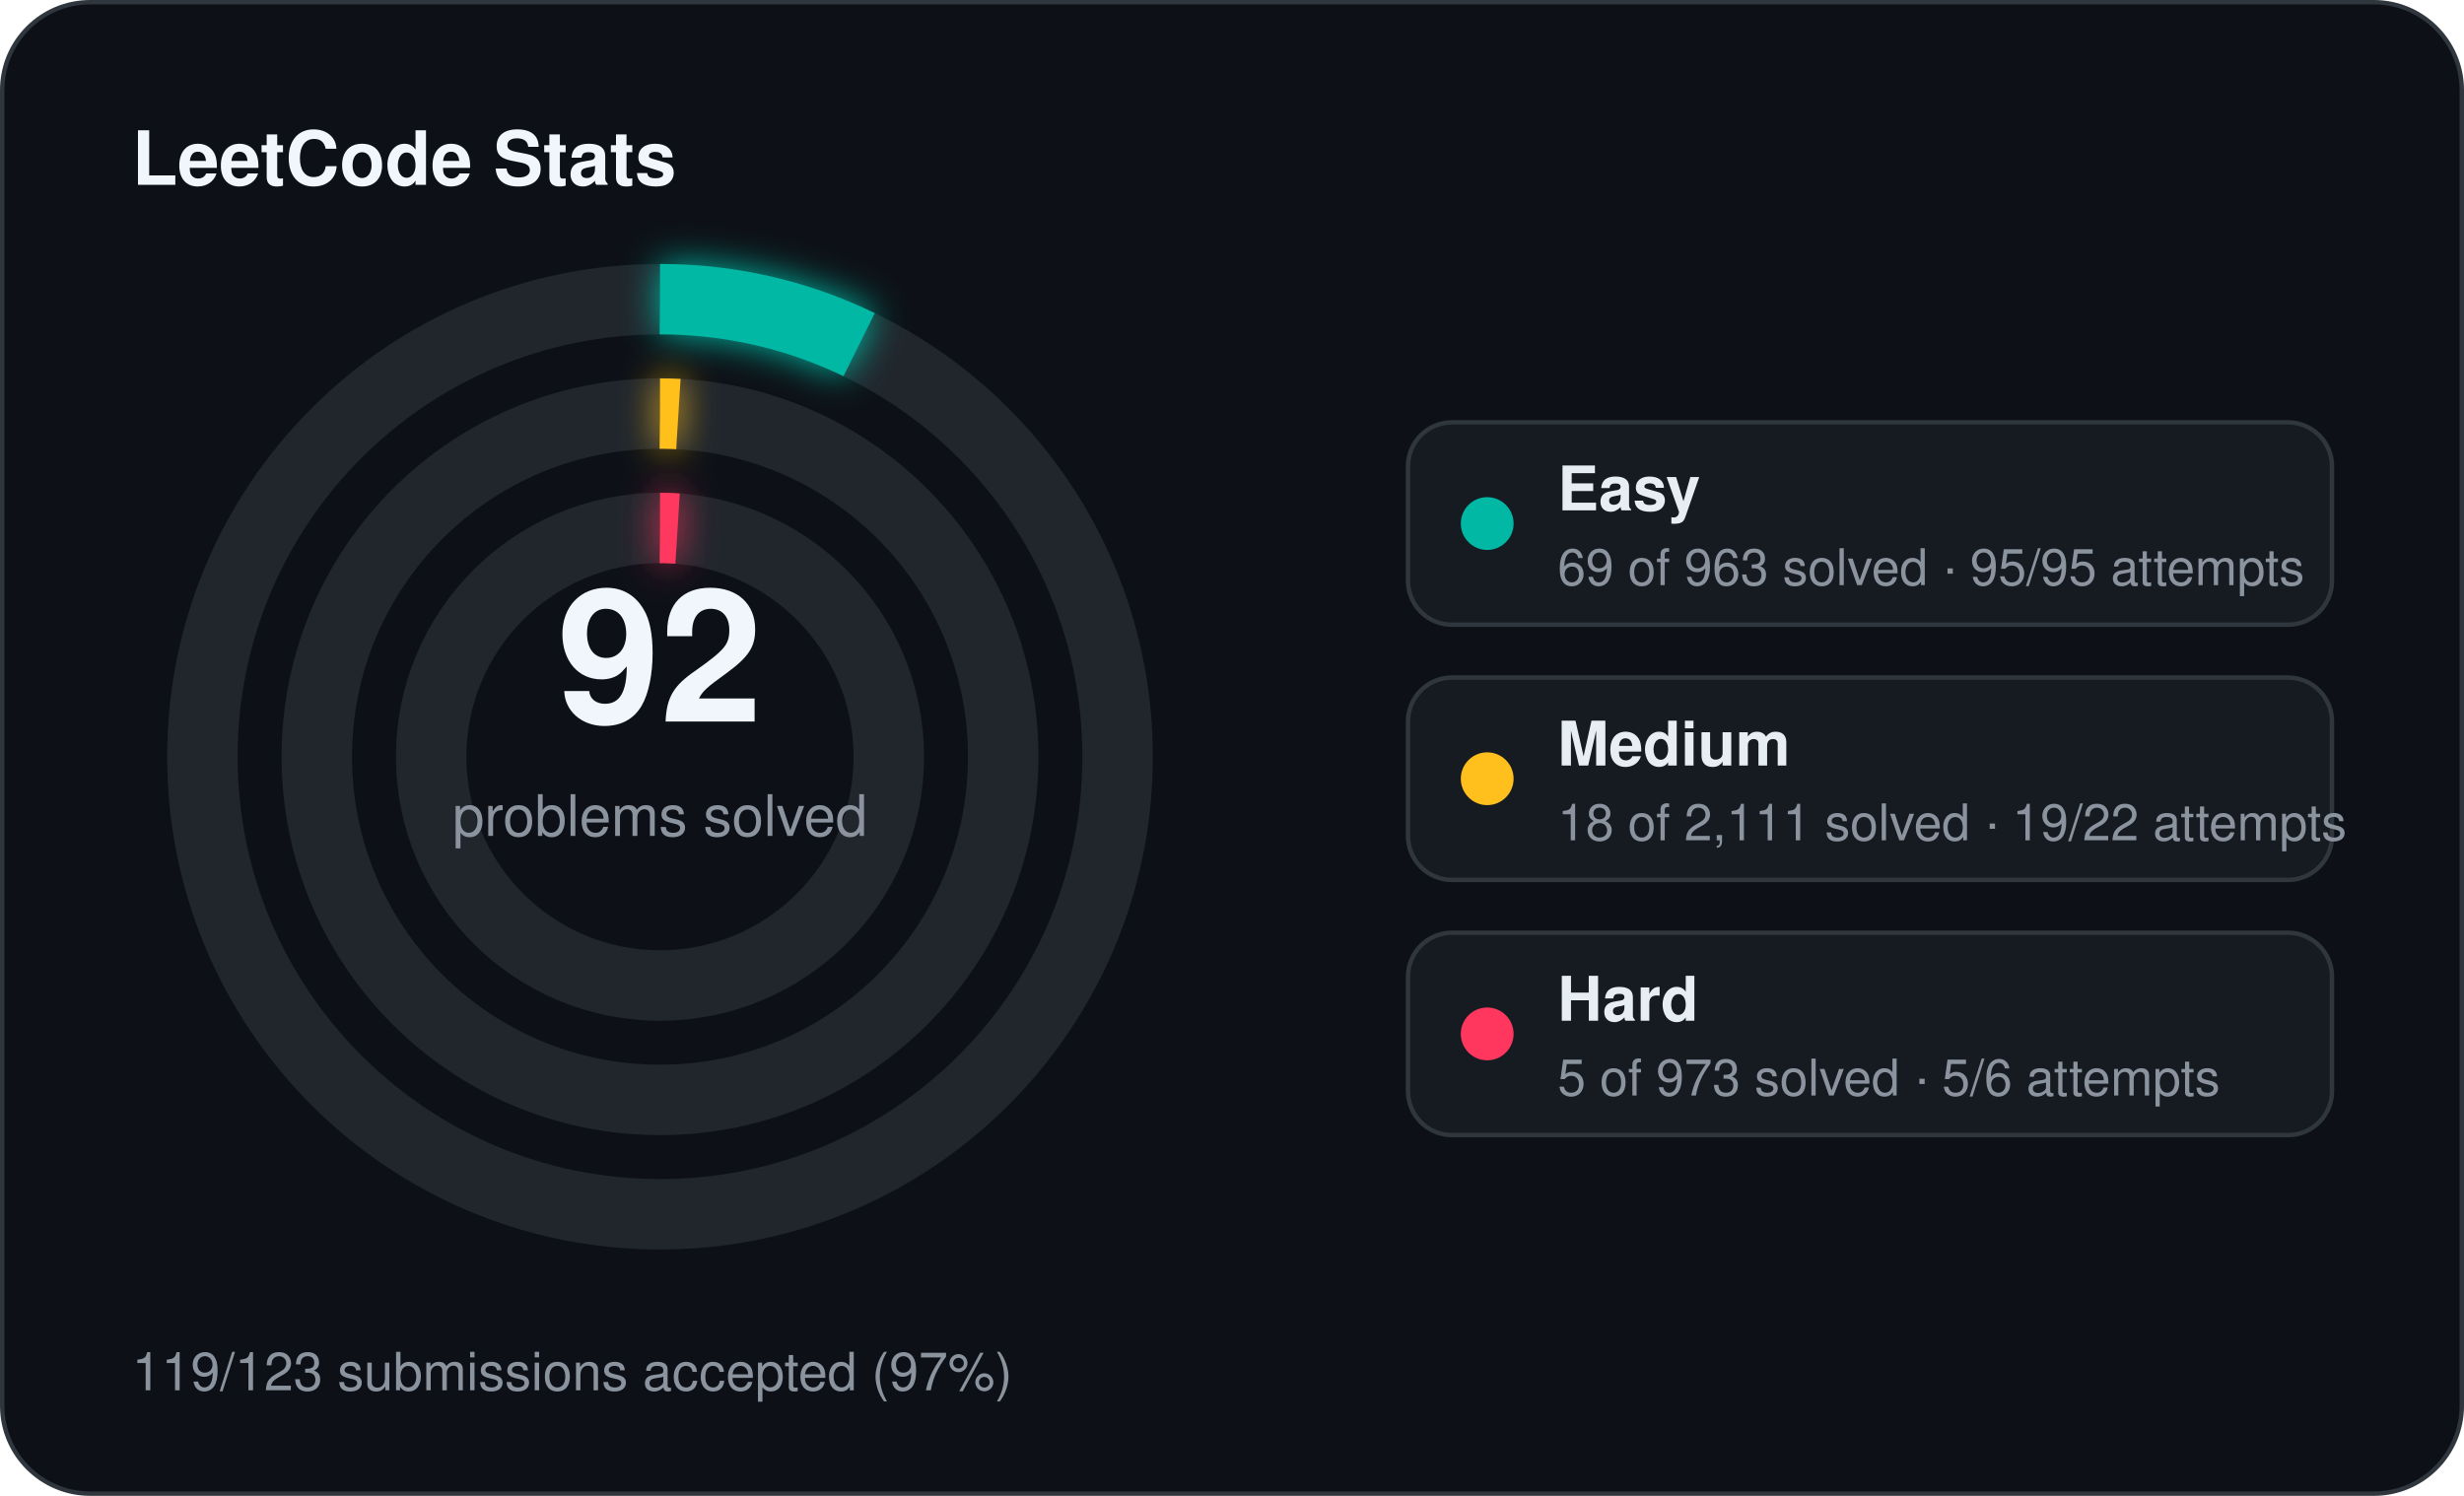
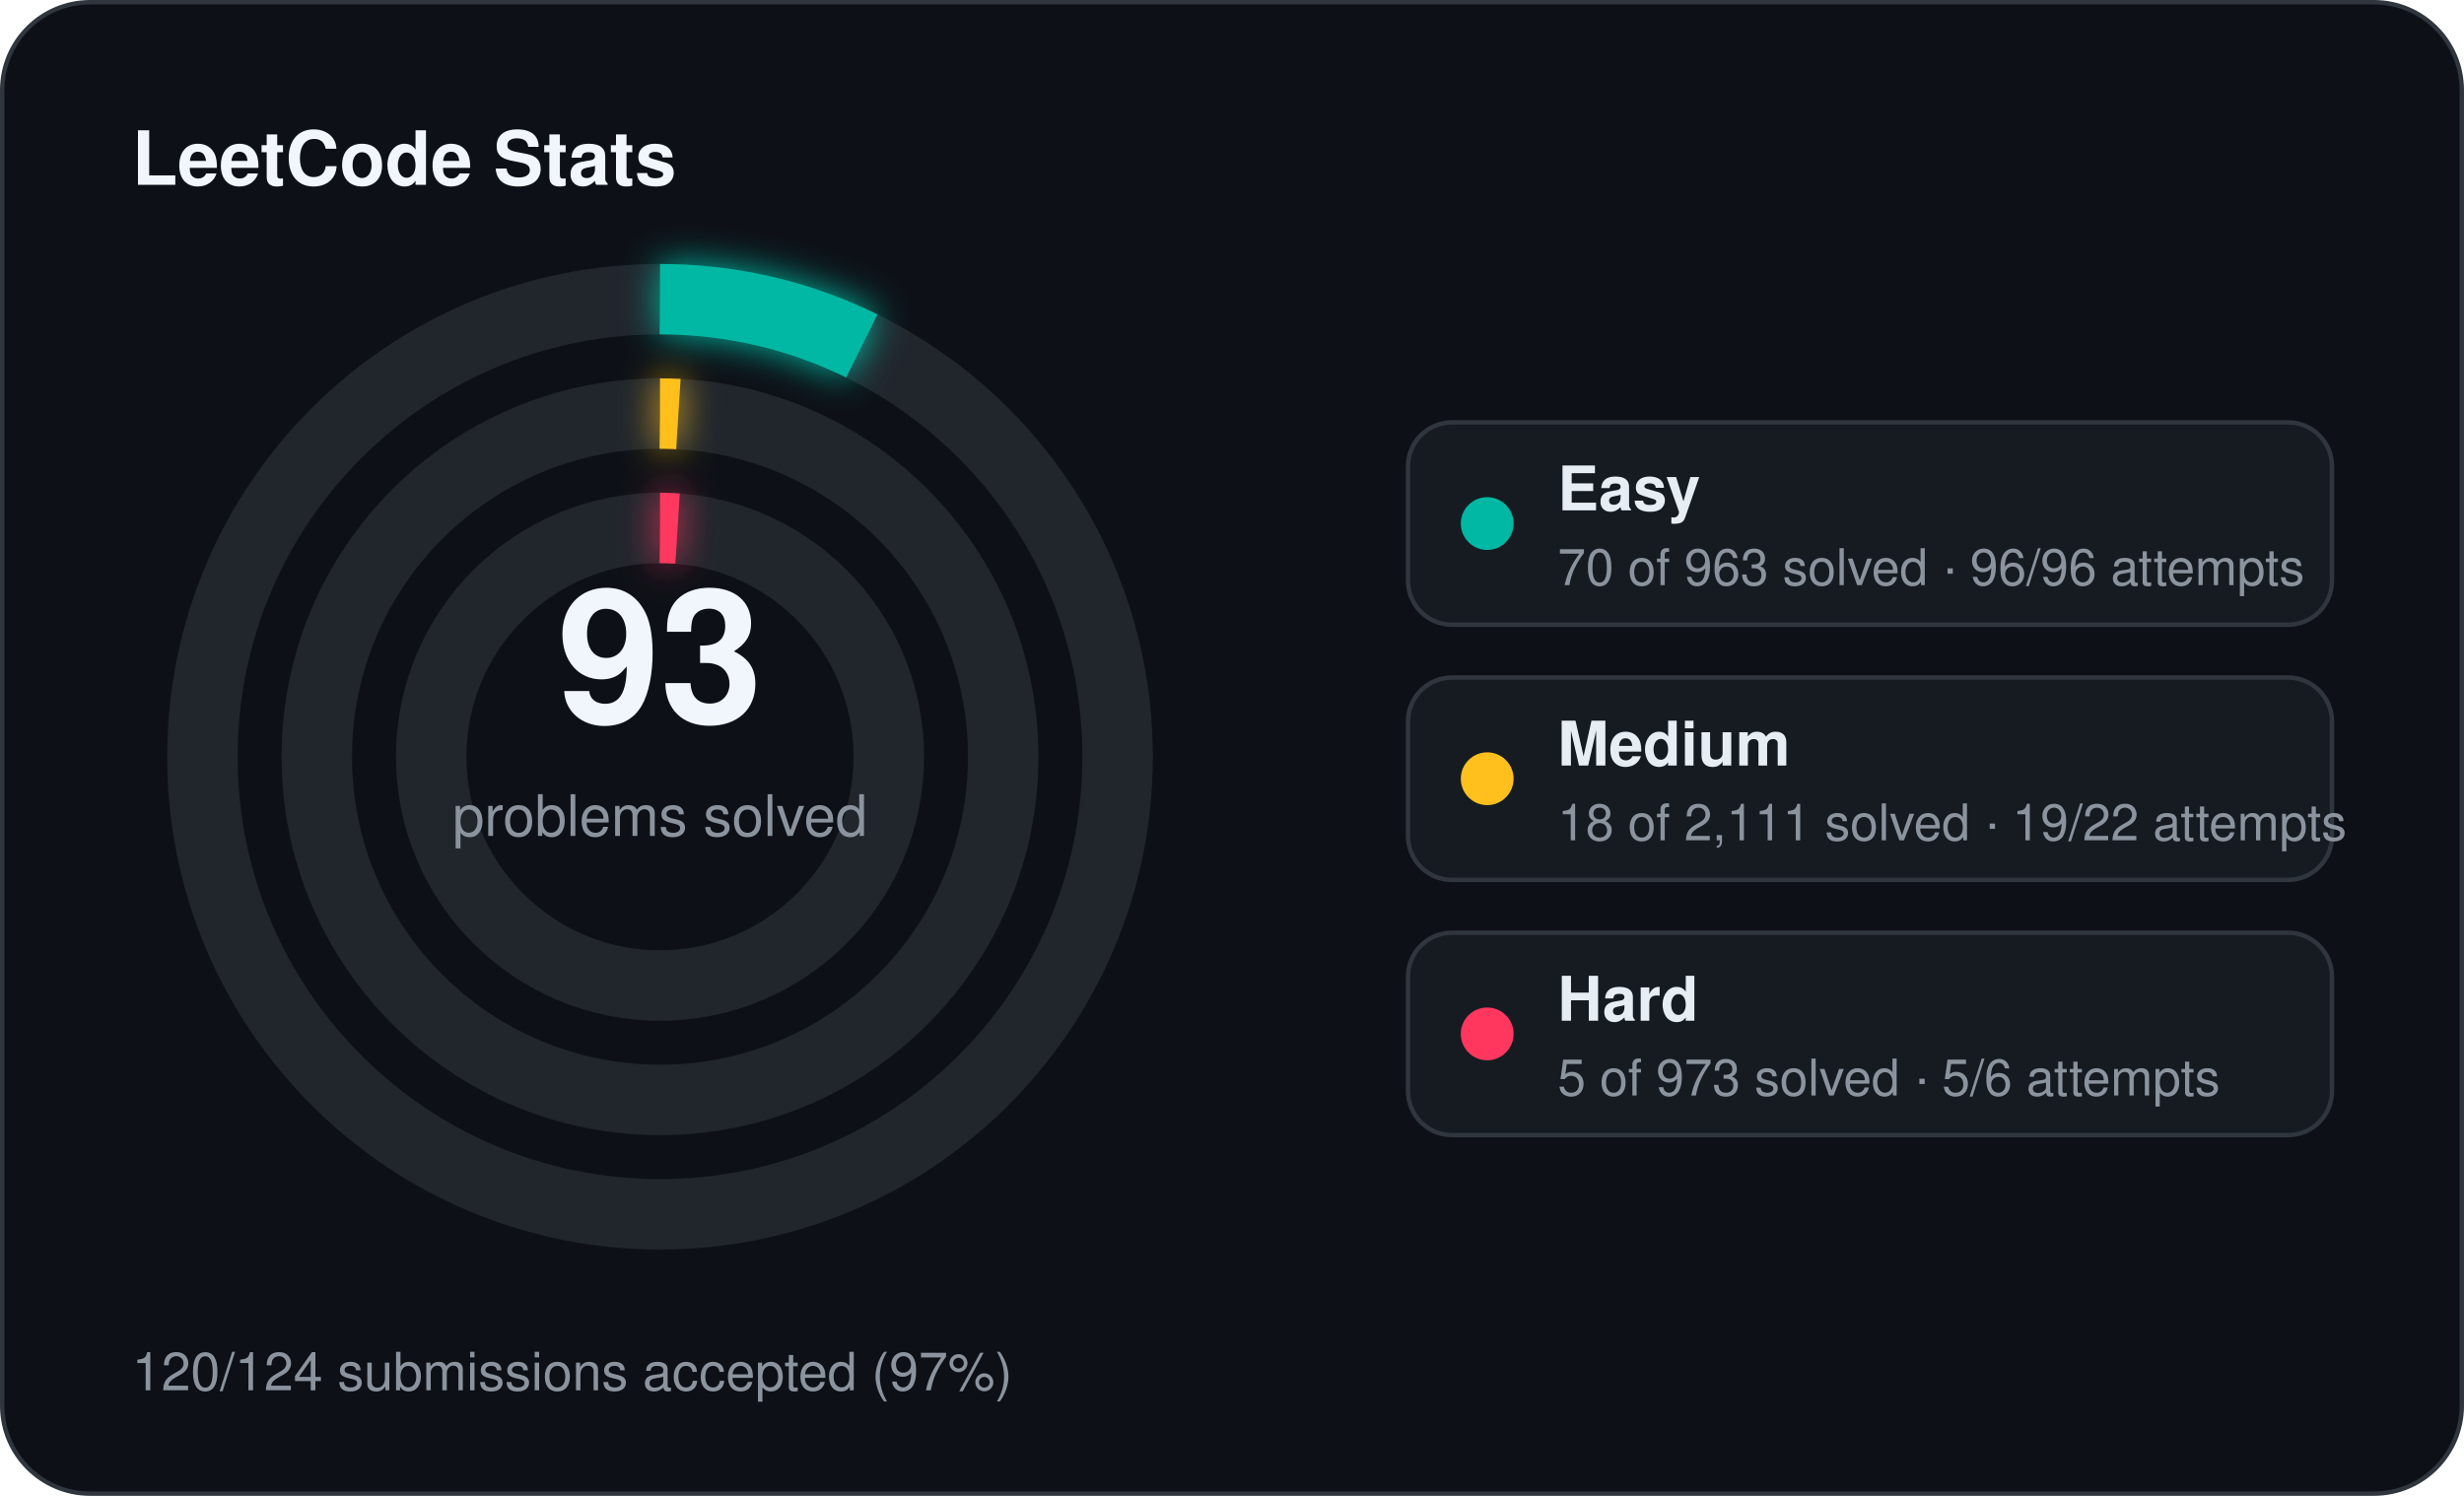
<svg xmlns="http://www.w3.org/2000/svg" width="560" height="340" viewBox="0 0 560 340">
  <defs>
    <filter id="stats-glow" x="-60%" y="-60%" width="220%" height="220%">
      <feGaussianBlur stdDeviation="4" result="blur" />
      <feMerge>
        <feMergeNode in="blur" />
        <feMergeNode in="SourceGraphic" />
      </feMerge>
    </filter>
  </defs>
  <rect x="0.5" y="0.5" width="559" height="339" rx="20" fill="#0d1117" stroke="#30363d" stroke-width="1" />
  <text x="30" y="42" fill="#f0f6fc" font-family="Segoe UI, Helvetica, Arial, sans-serif" font-size="17" font-weight="700">LeetCode Stats</text>
  <circle cx="150" cy="172" r="104" fill="none" stroke="#21262d" stroke-width="16" />
-   <circle cx="150" cy="172" r="104" fill="none" stroke="#00b8a3" stroke-width="16" stroke-linecap="butt" stroke-dasharray="46.82 653.45" transform="rotate(-90 150 172)" filter="url(#stats-glow)" />
+   <circle cx="150" cy="172" r="104" fill="none" stroke="#00b8a3" stroke-width="16" stroke-linecap="butt" stroke-dasharray="47.50 653.45" transform="rotate(-90 150 172)" filter="url(#stats-glow)" />
  <circle cx="150" cy="172" r="78" fill="none" stroke="#21262d" stroke-width="16" />
  <circle cx="150" cy="172" r="78" fill="none" stroke="#ffc01e" stroke-width="16" stroke-linecap="butt" stroke-dasharray="4.18 490.09" transform="rotate(-90 150 172)" filter="url(#stats-glow)" />
  <circle cx="150" cy="172" r="52" fill="none" stroke="#21262d" stroke-width="16" />
  <circle cx="150" cy="172" r="52" fill="none" stroke="#ff375f" stroke-width="16" stroke-linecap="butt" stroke-dasharray="4.00 326.73" transform="rotate(-90 150 172)" filter="url(#stats-glow)" />
-   <text x="150" y="164" text-anchor="middle" fill="#f0f6fc" font-family="Segoe UI, Helvetica, Arial, sans-serif" font-size="42" font-weight="700">92</text>
+   <text x="150" y="164" text-anchor="middle" fill="#f0f6fc" font-family="Segoe UI, Helvetica, Arial, sans-serif" font-size="42" font-weight="700">93</text>
  <text x="150" y="190" text-anchor="middle" fill="#8b949e" font-family="Segoe UI, Helvetica, Arial, sans-serif" font-size="13">problems solved</text>
  <rect x="320" y="96" width="210" height="46" rx="10" fill="#161b22" stroke="#30363d" stroke-width="1" />
  <circle cx="338" cy="119" r="6" fill="#00b8a3" />
  <text x="354" y="116" fill="#e6edf3" font-family="Segoe UI, Helvetica, Arial, sans-serif" font-size="14" font-weight="600">Easy</text>
-   <text x="354" y="133" fill="#8b949e" font-family="Segoe UI, Helvetica, Arial, sans-serif" font-size="11.5">69 of 963 solved · 95/95 attempts</text>
+   <text x="354" y="133" fill="#8b949e" font-family="Segoe UI, Helvetica, Arial, sans-serif" font-size="11.5">70 of 963 solved · 96/96 attempts</text>
  <rect x="320" y="154" width="210" height="46" rx="10" fill="#161b22" stroke="#30363d" stroke-width="1" />
  <circle cx="338" cy="177" r="6" fill="#ffc01e" />
  <text x="354" y="174" fill="#e6edf3" font-family="Segoe UI, Helvetica, Arial, sans-serif" font-size="14" font-weight="600">Medium</text>
  <text x="354" y="191" fill="#8b949e" font-family="Segoe UI, Helvetica, Arial, sans-serif" font-size="11.5">18 of 2,111 solved · 19/22 attempts</text>
  <rect x="320" y="212" width="210" height="46" rx="10" fill="#161b22" stroke="#30363d" stroke-width="1" />
  <circle cx="338" cy="235" r="6" fill="#ff375f" />
  <text x="354" y="232" fill="#e6edf3" font-family="Segoe UI, Helvetica, Arial, sans-serif" font-size="14" font-weight="600">Hard</text>
  <text x="354" y="249" fill="#8b949e" font-family="Segoe UI, Helvetica, Arial, sans-serif" font-size="11.5">5 of 973 solved · 5/6 attempts</text>
-   <text x="30" y="316" fill="#8b949e" font-family="Segoe UI, Helvetica, Arial, sans-serif" font-size="12">119/123 submissions accepted (97%)</text>
+   <text x="30" y="316" fill="#8b949e" font-family="Segoe UI, Helvetica, Arial, sans-serif" font-size="12">120/124 submissions accepted (97%)</text>
</svg>
